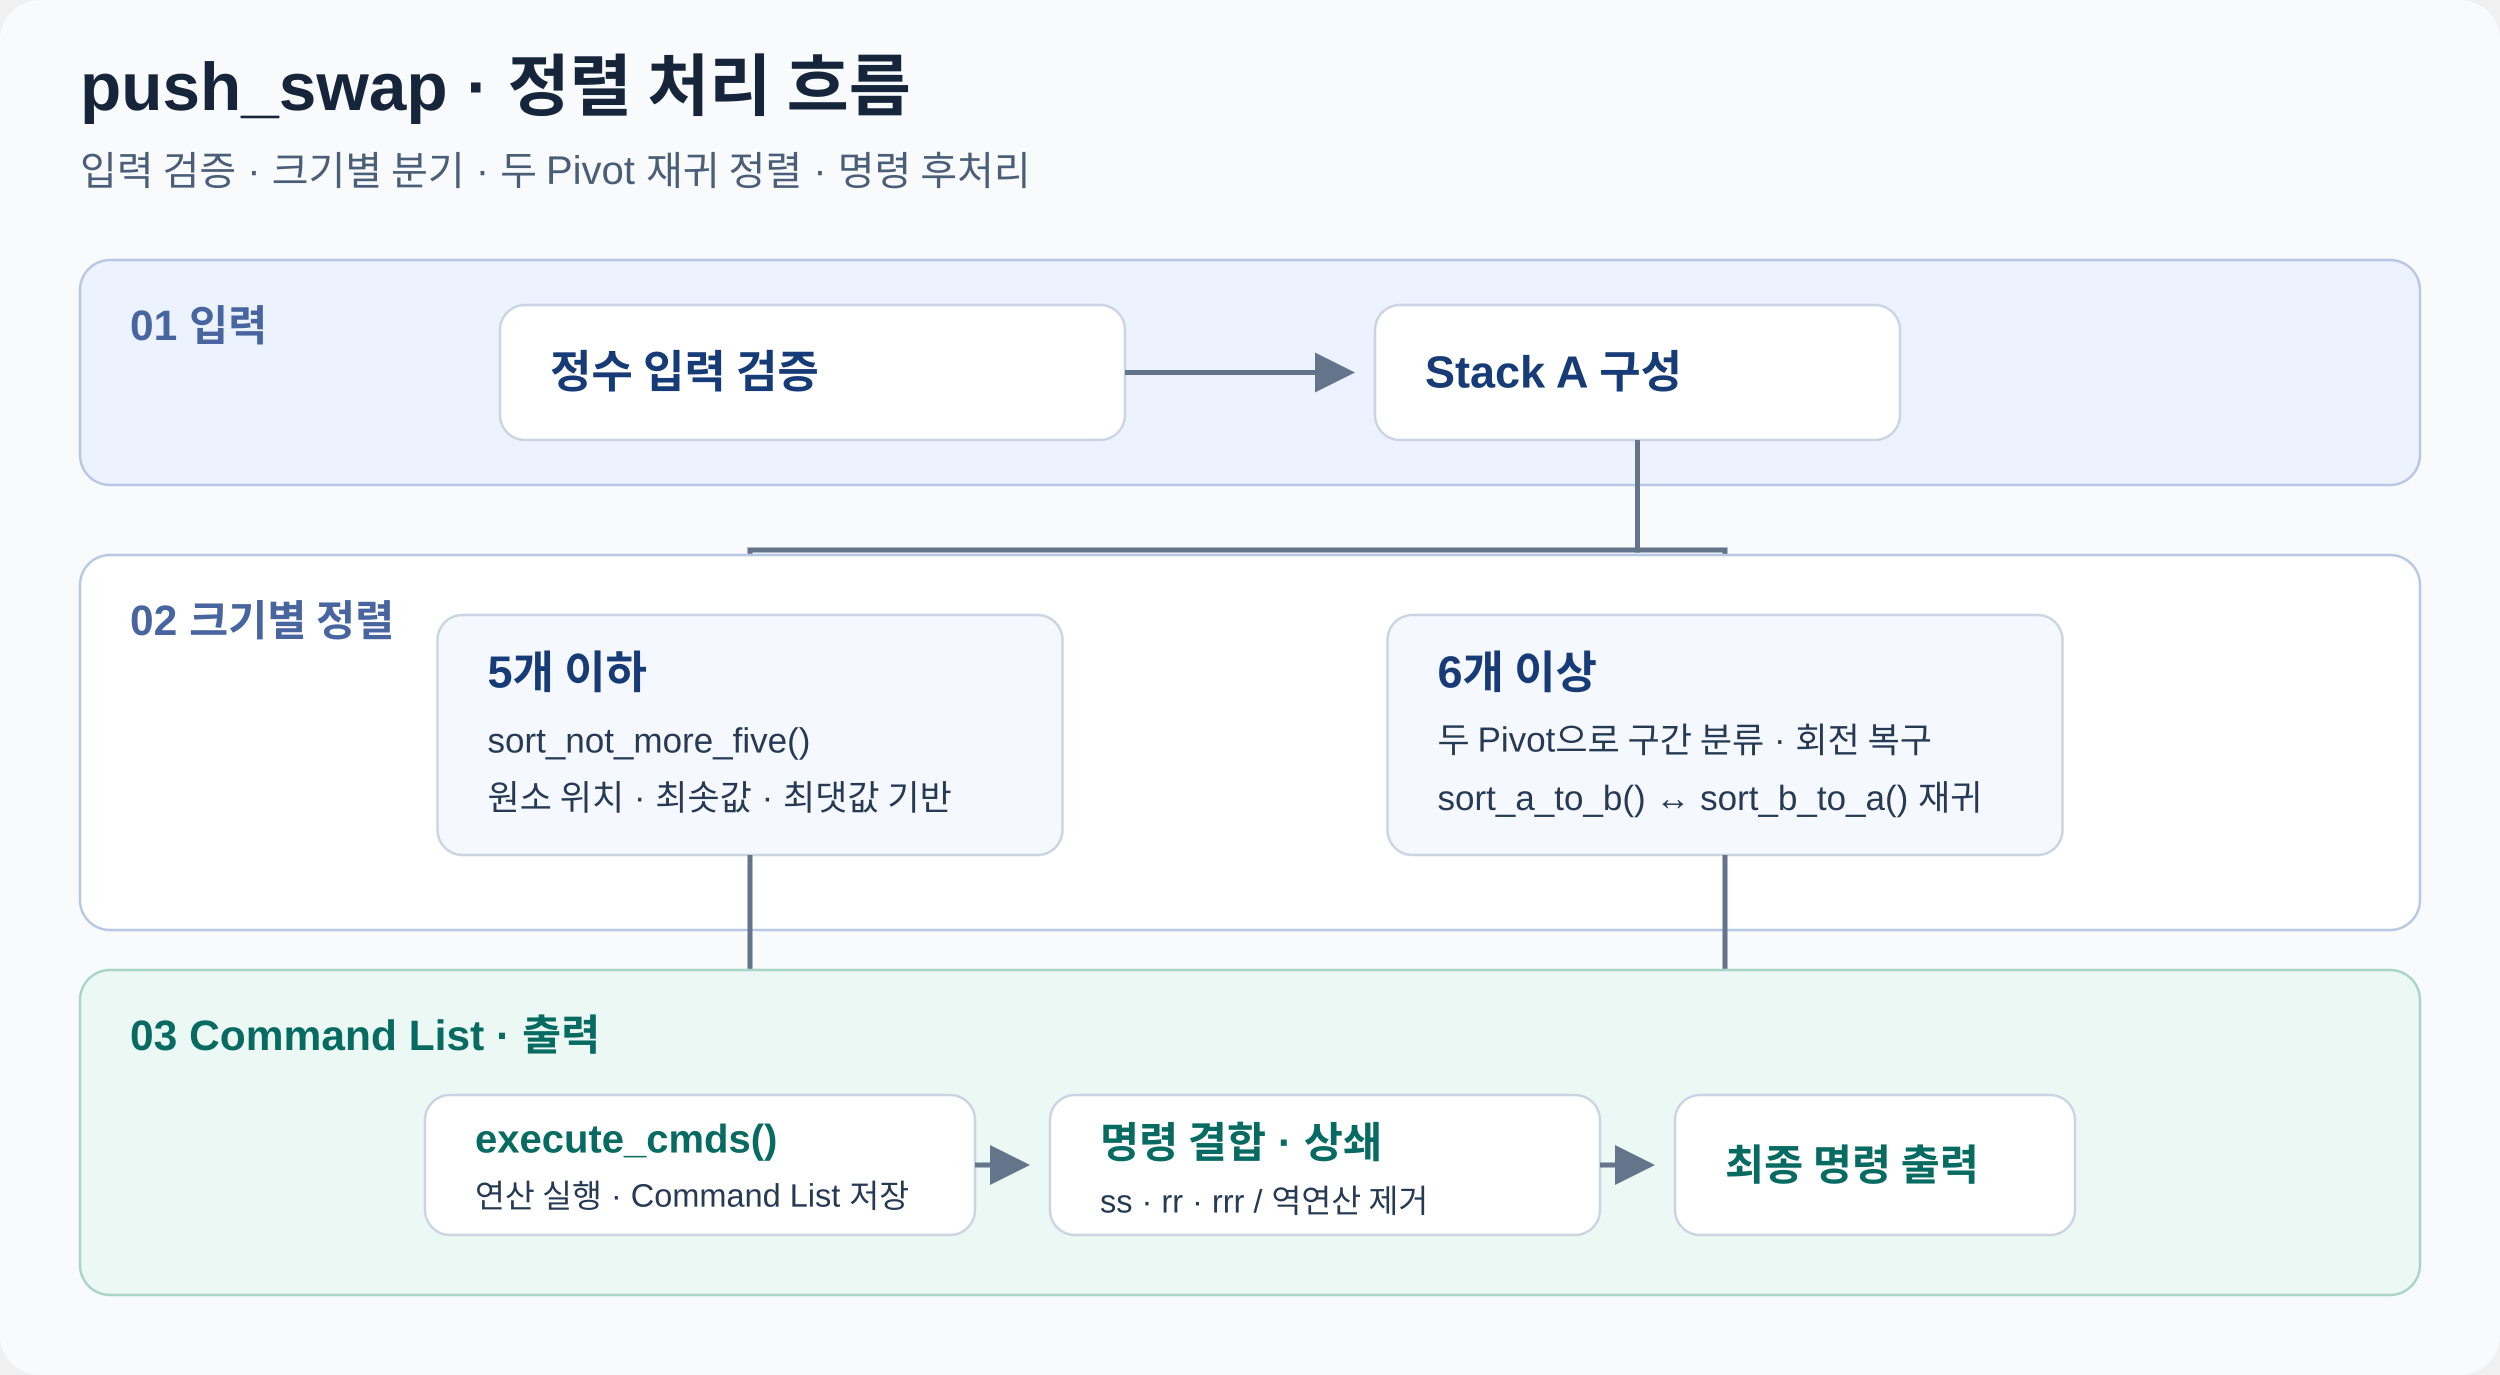
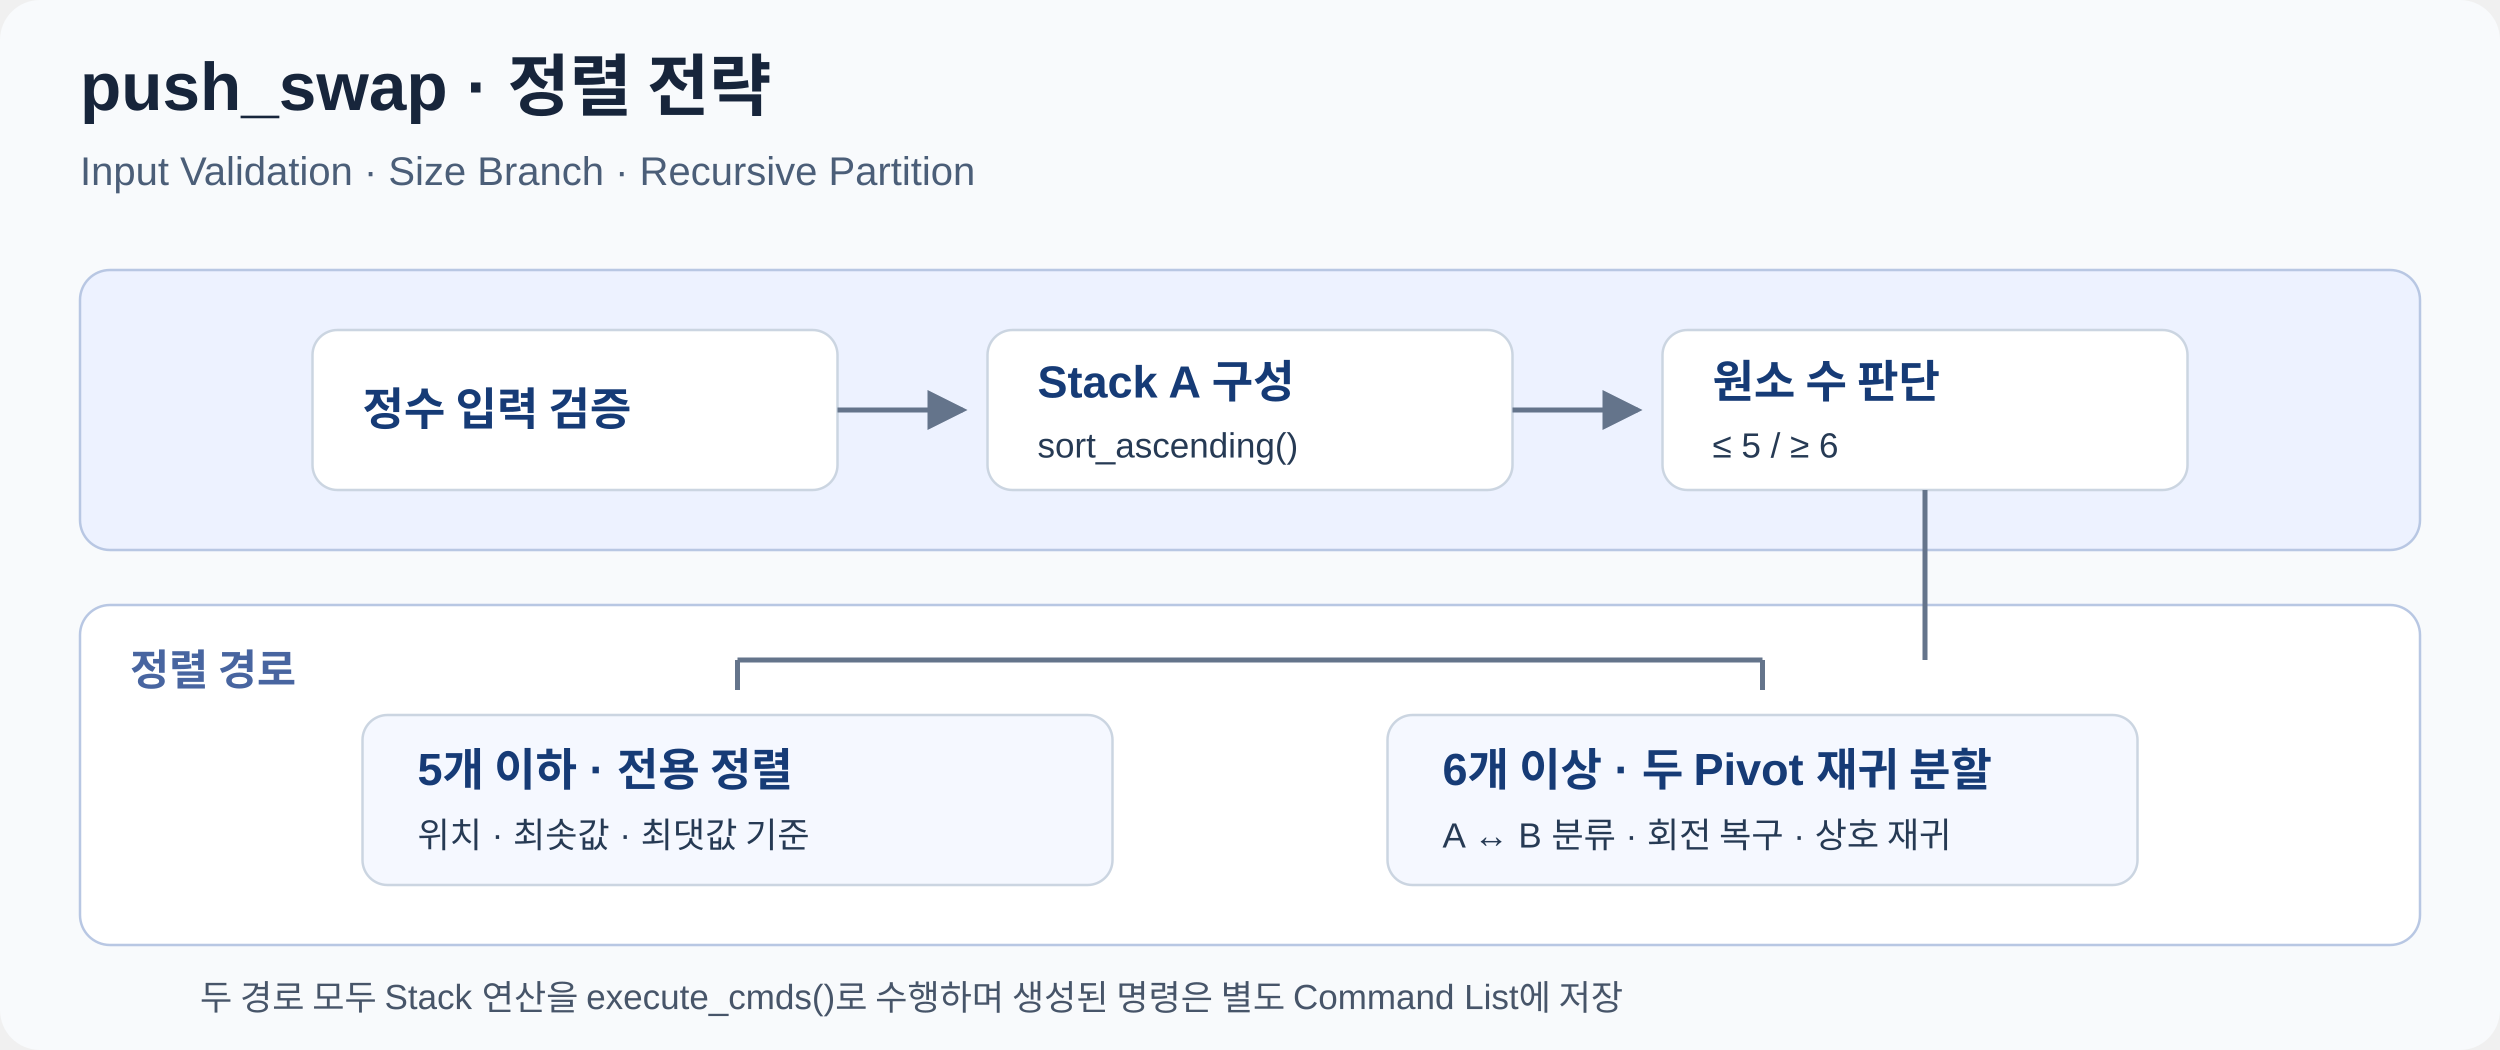
- <svg xmlns="http://www.w3.org/2000/svg" width="1000" height="550" viewBox="0 0 1000 550" role="img" aria-labelledby="title desc">
+ <svg xmlns="http://www.w3.org/2000/svg" width="1000" height="420" viewBox="0 0 1000 420" role="img" aria-labelledby="title desc">
  <defs>
    <marker id="arrow" markerWidth="8" markerHeight="8" refX="7" refY="4" orient="auto">
      <path d="M0 0 L8 4 L0 8Z" fill="#64748b" />
    </marker>
  </defs>
-   <rect width="1000" height="550" rx="16" fill="#f8fafc" />
+   <rect width="1000" height="420" rx="16" fill="#f8fafc" />
  <g font-family="Arial,'Noto Sans CJK KR','Malgun Gothic',sans-serif">
-     <text x="32" y="44" font-size="27" font-weight="700" fill="#17253b">push_swap · 정렬 처리 흐름</text>
-     <text x="32" y="74" font-size="16" fill="#4b5e78">입력 검증 · 크기별 분기 · 두 Pivot 재귀 정렬 · 명령 후처리</text>
-     <rect x="32" y="104" width="936" height="90" rx="12" fill="#edf2ff" stroke="#b8c7e3" />
-     <text x="52" y="136" font-size="17" font-weight="700" fill="#4865a0">01  입력</text>
-     <rect x="200" y="122" width="250" height="54" rx="10" fill="#fff" stroke="#cbd5e1" />
-     <text x="220" y="155" font-size="18" font-weight="700" fill="#163b76">정수 입력 검증</text>
-     <rect x="550" y="122" width="210" height="54" rx="10" fill="#fff" stroke="#cbd5e1" />
-     <text x="570" y="155" font-size="18" font-weight="700" fill="#163b76">Stack A 구성</text>
-     <path d="M450 149 H540" fill="none" stroke="#64748b" stroke-width="2" marker-end="url(#arrow)" />
-     <path d="M655 176 V220 H300 V238" fill="none" stroke="#64748b" stroke-width="2" marker-end="url(#arrow)" />
-     <path d="M655 176 V220 H690 V238" fill="none" stroke="#64748b" stroke-width="2" marker-end="url(#arrow)" />
-     <rect x="32" y="222" width="936" height="150" rx="12" fill="#fff" stroke="#b8c7e3" />
-     <text x="52" y="254" font-size="17" font-weight="700" fill="#4865a0">02  크기별 정렬</text>
-     <rect x="175" y="246" width="250" height="96" rx="10" fill="#f5f8ff" stroke="#cbd5e1" />
-     <text x="195" y="275" font-size="18" font-weight="700" fill="#163b76">5개 이하</text>
-     <text x="195" y="301" font-size="14" fill="#263a54">sort_not_more_five()</text>
-     <text x="195" y="324" font-size="14" fill="#263a54">원소 위치 · 최솟값 · 최댓값 기반</text>
-     <rect x="555" y="246" width="270" height="96" rx="10" fill="#f5f8ff" stroke="#cbd5e1" />
-     <text x="575" y="275" font-size="18" font-weight="700" fill="#163b76">6개 이상</text>
-     <text x="575" y="301" font-size="14" fill="#263a54">두 Pivot으로 구간 분류 · 회전 복구</text>
-     <text x="575" y="324" font-size="14" fill="#263a54">sort_a_to_b() ↔ sort_b_to_a() 재귀</text>
-     <path d="M300 342 V428" fill="none" stroke="#64748b" stroke-width="2" marker-end="url(#arrow)" />
-     <path d="M690 342 V404 H360 V428" fill="none" stroke="#64748b" stroke-width="2" marker-end="url(#arrow)" />
-     <rect x="32" y="388" width="936" height="130" rx="12" fill="#ecf8f4" stroke="#a9d5c6" />
-     <text x="52" y="420" font-size="17" font-weight="700" fill="#086b62">03  Command List · 출력</text>
-     <rect x="170" y="438" width="220" height="56" rx="10" fill="#fff" stroke="#cbd5e1" />
-     <text x="190" y="461" font-size="16" font-weight="700" fill="#086b62">execute_cmds()</text>
-     <text x="190" y="483" font-size="13" fill="#263a54">연산 실행 · Command List 저장</text>
-     <rect x="420" y="438" width="220" height="56" rx="10" fill="#fff" stroke="#cbd5e1" />
-     <text x="440" y="463" font-size="17" font-weight="700" fill="#086b62">명령 결합 · 상쇄</text>
-     <text x="440" y="485" font-size="13" fill="#263a54">ss · rr · rrr / 역연산 제거</text>
-     <rect x="670" y="438" width="160" height="56" rx="10" fill="#fff" stroke="#cbd5e1" />
-     <text x="690" y="472" font-size="17" font-weight="700" fill="#086b62">최종 명령 출력</text>
-     <path d="M390 466 H410" fill="none" stroke="#64748b" stroke-width="2" marker-end="url(#arrow)" />
-     <path d="M640 466 H660" fill="none" stroke="#64748b" stroke-width="2" marker-end="url(#arrow)" />
+     <text x="32" y="44" font-size="27" font-weight="700" fill="#17253b">push_swap · 정렬 전략</text>
+     <text x="32" y="74" font-size="16" fill="#4b5e78">Input Validation · Size Branch · Recursive Partition</text>
+     <rect x="32" y="108" width="936" height="112" rx="12" fill="#edf2ff" stroke="#b8c7e3" />
+     <rect x="125" y="132" width="210" height="64" rx="10" fill="#fff" stroke="#cbd5e1" />
+     <text x="145" y="170" font-size="18" font-weight="700" fill="#163b76">정수 입력 검증</text>
+     <rect x="395" y="132" width="210" height="64" rx="10" fill="#fff" stroke="#cbd5e1" />
+     <text x="415" y="159" font-size="18" font-weight="700" fill="#163b76">Stack A 구성</text>
+     <text x="415" y="183" font-size="14" fill="#263a54">sort_ascending()</text>
+     <rect x="665" y="132" width="210" height="64" rx="10" fill="#fff" stroke="#cbd5e1" />
+     <text x="685" y="159" font-size="18" font-weight="700" fill="#163b76">원소 수 판단</text>
+     <text x="685" y="183" font-size="14" fill="#263a54">≤ 5 / ≥ 6</text>
+     <path d="M335 164 H385" fill="none" stroke="#64748b" stroke-width="2" marker-end="url(#arrow)" />
+     <path d="M605 164 H655" fill="none" stroke="#64748b" stroke-width="2" marker-end="url(#arrow)" />
+     <rect x="32" y="242" width="936" height="136" rx="12" fill="#fff" stroke="#b8c7e3" />
+     <text x="52" y="274" font-size="17" font-weight="700" fill="#4865a0">정렬 경로</text>
+     <rect x="145" y="286" width="300" height="68" rx="10" fill="#f5f8ff" stroke="#cbd5e1" />
+     <text x="167" y="314" font-size="18" font-weight="700" fill="#163b76">5개 이하 · 전용 정렬</text>
+     <text x="167" y="339" font-size="14" fill="#263a54">위치 · 최솟값 · 최댓값 기준</text>
+     <rect x="555" y="286" width="300" height="68" rx="10" fill="#f5f8ff" stroke="#cbd5e1" />
+     <text x="577" y="314" font-size="18" font-weight="700" fill="#163b76">6개 이상 · 두 Pivot 재귀 분할</text>
+     <text x="577" y="339" font-size="14" fill="#263a54">A ↔ B 분류 · 회전 복구 · 상호 재귀</text>
+     <line x1="770" y1="196" x2="770" y2="264" stroke="#64748b" stroke-width="2" />
+     <line x1="295" y1="264" x2="705" y2="264" stroke="#64748b" stroke-width="2" />
+     <line x1="295" y1="264" x2="295" y2="276" stroke="#64748b" stroke-width="2" />
+     <line x1="705" y1="264" x2="705" y2="276" stroke="#64748b" stroke-width="2" />
+     <text x="80" y="404" font-size="14" fill="#475569">두 경로 모두 Stack 연산을 execute_cmds()로 수행하며 생성된 명령은 별도 Command List에 저장</text>
  </g>
</svg>
